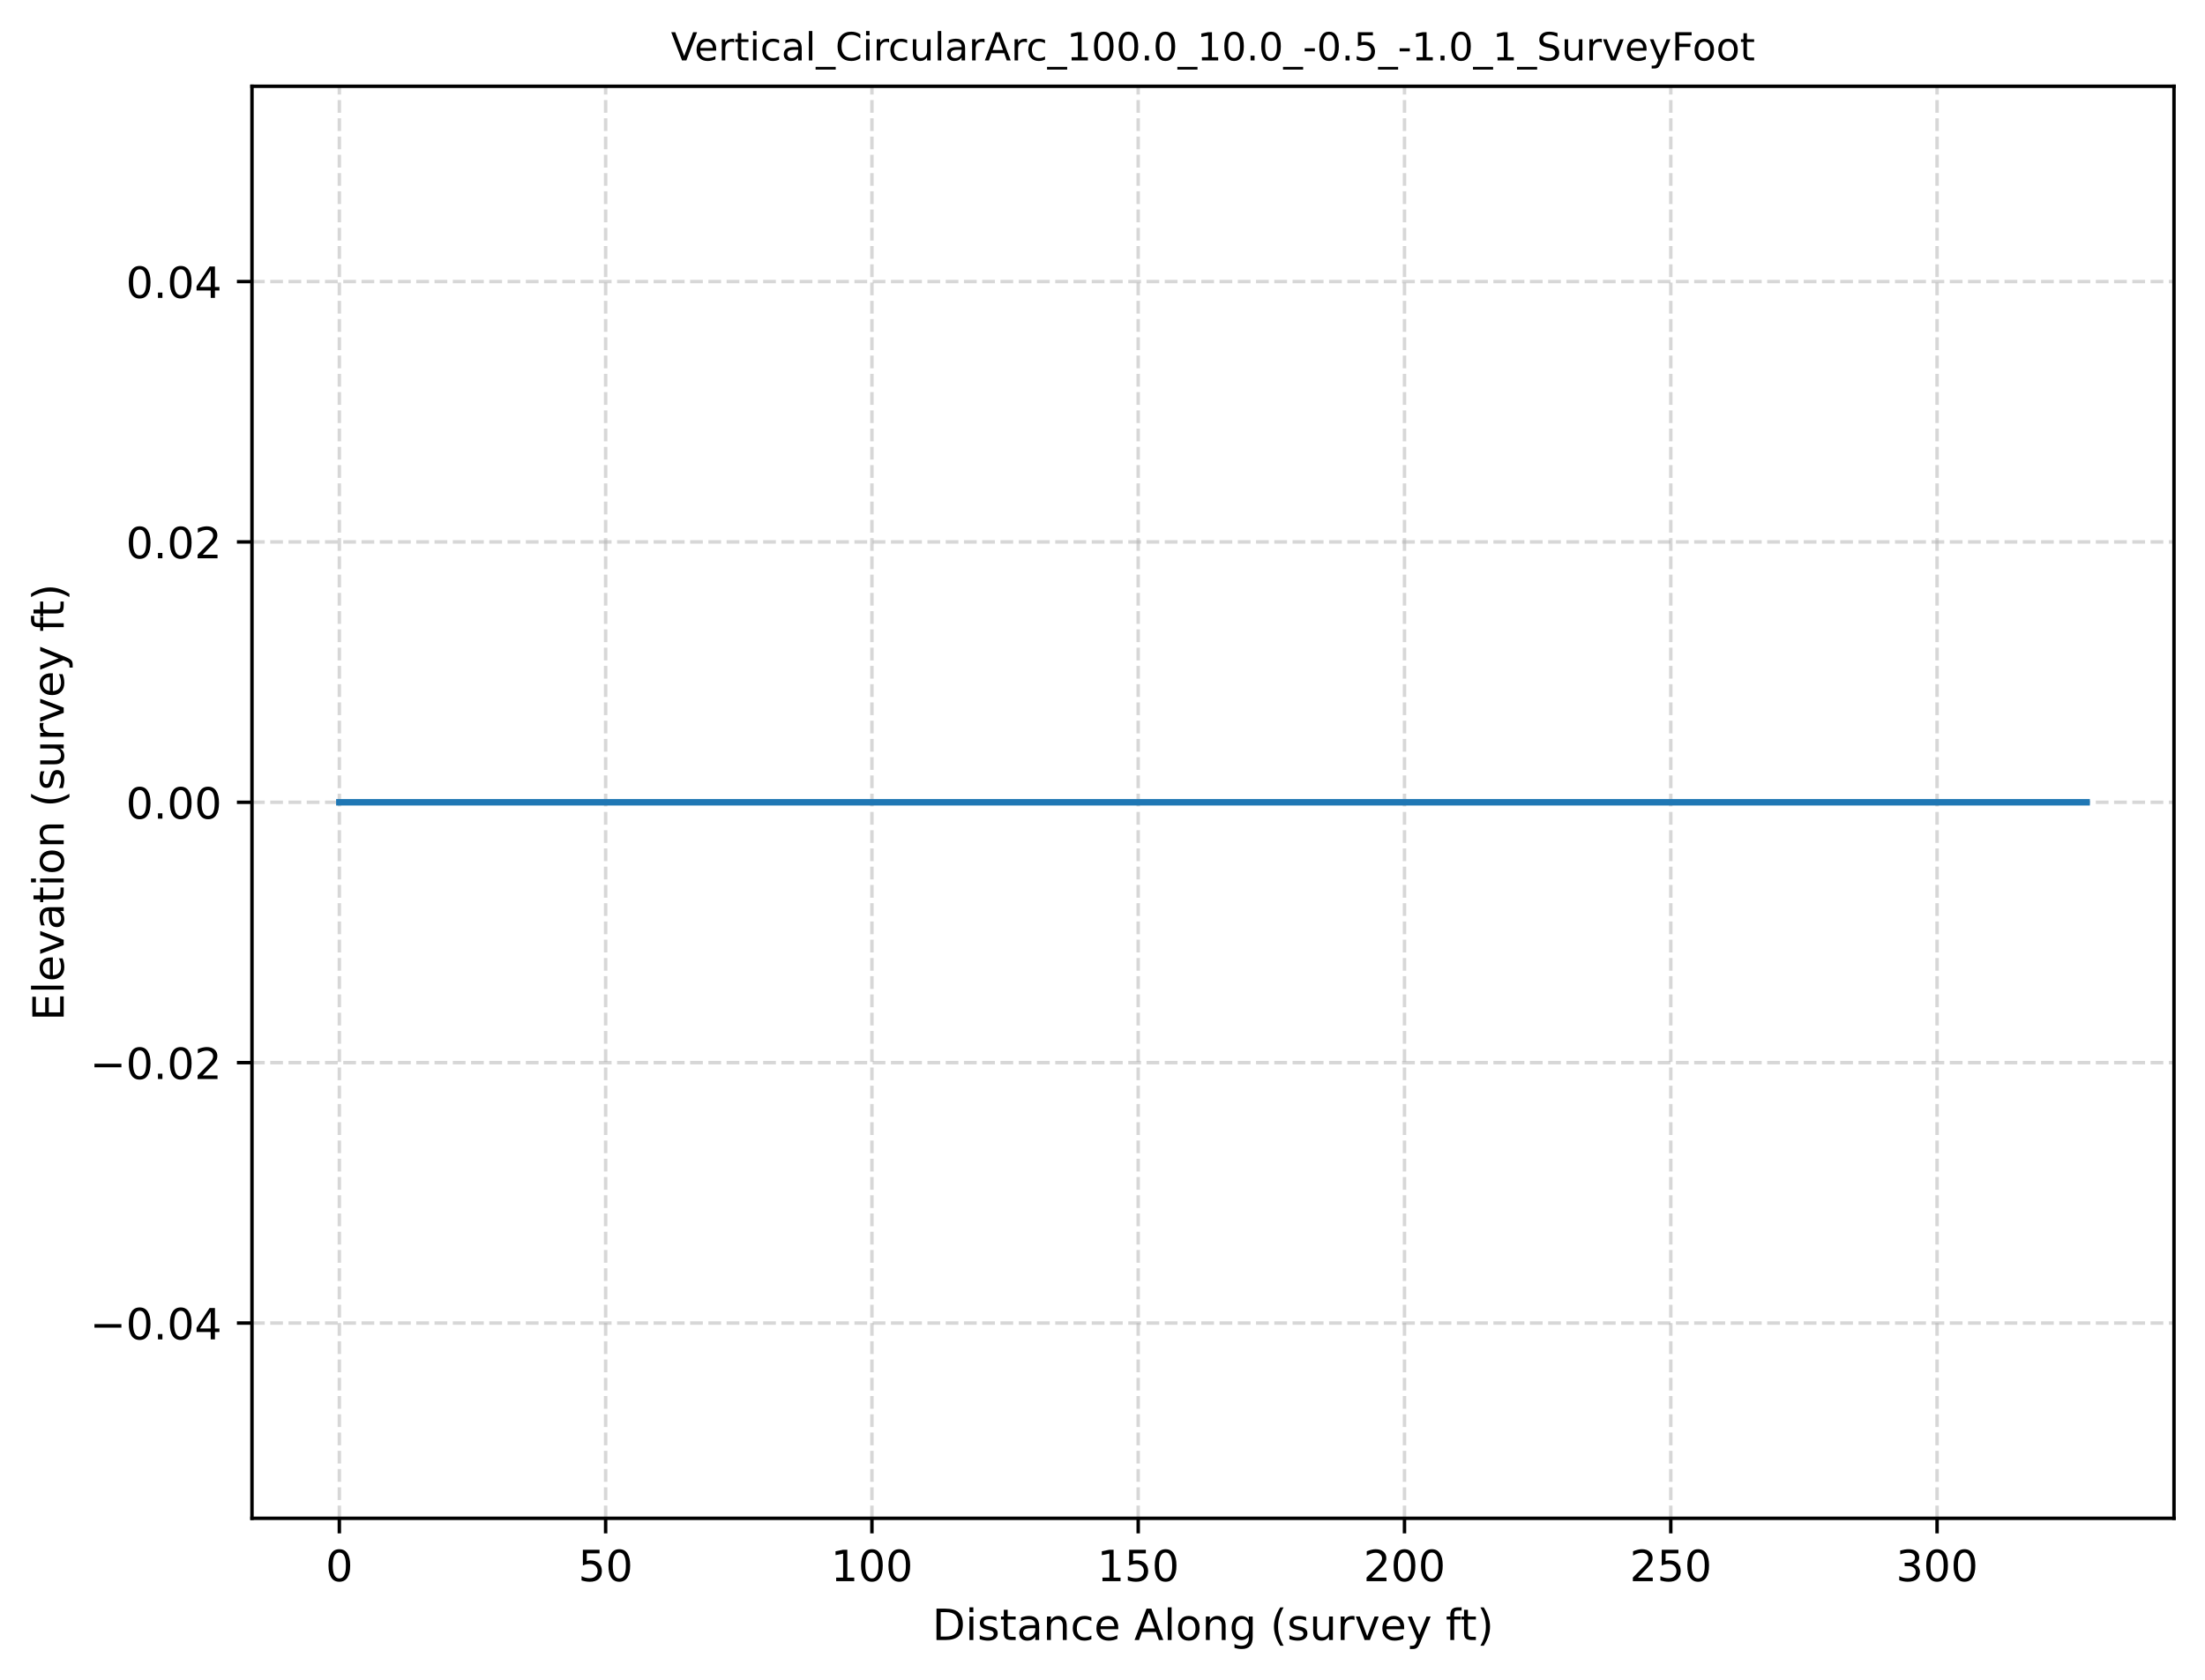
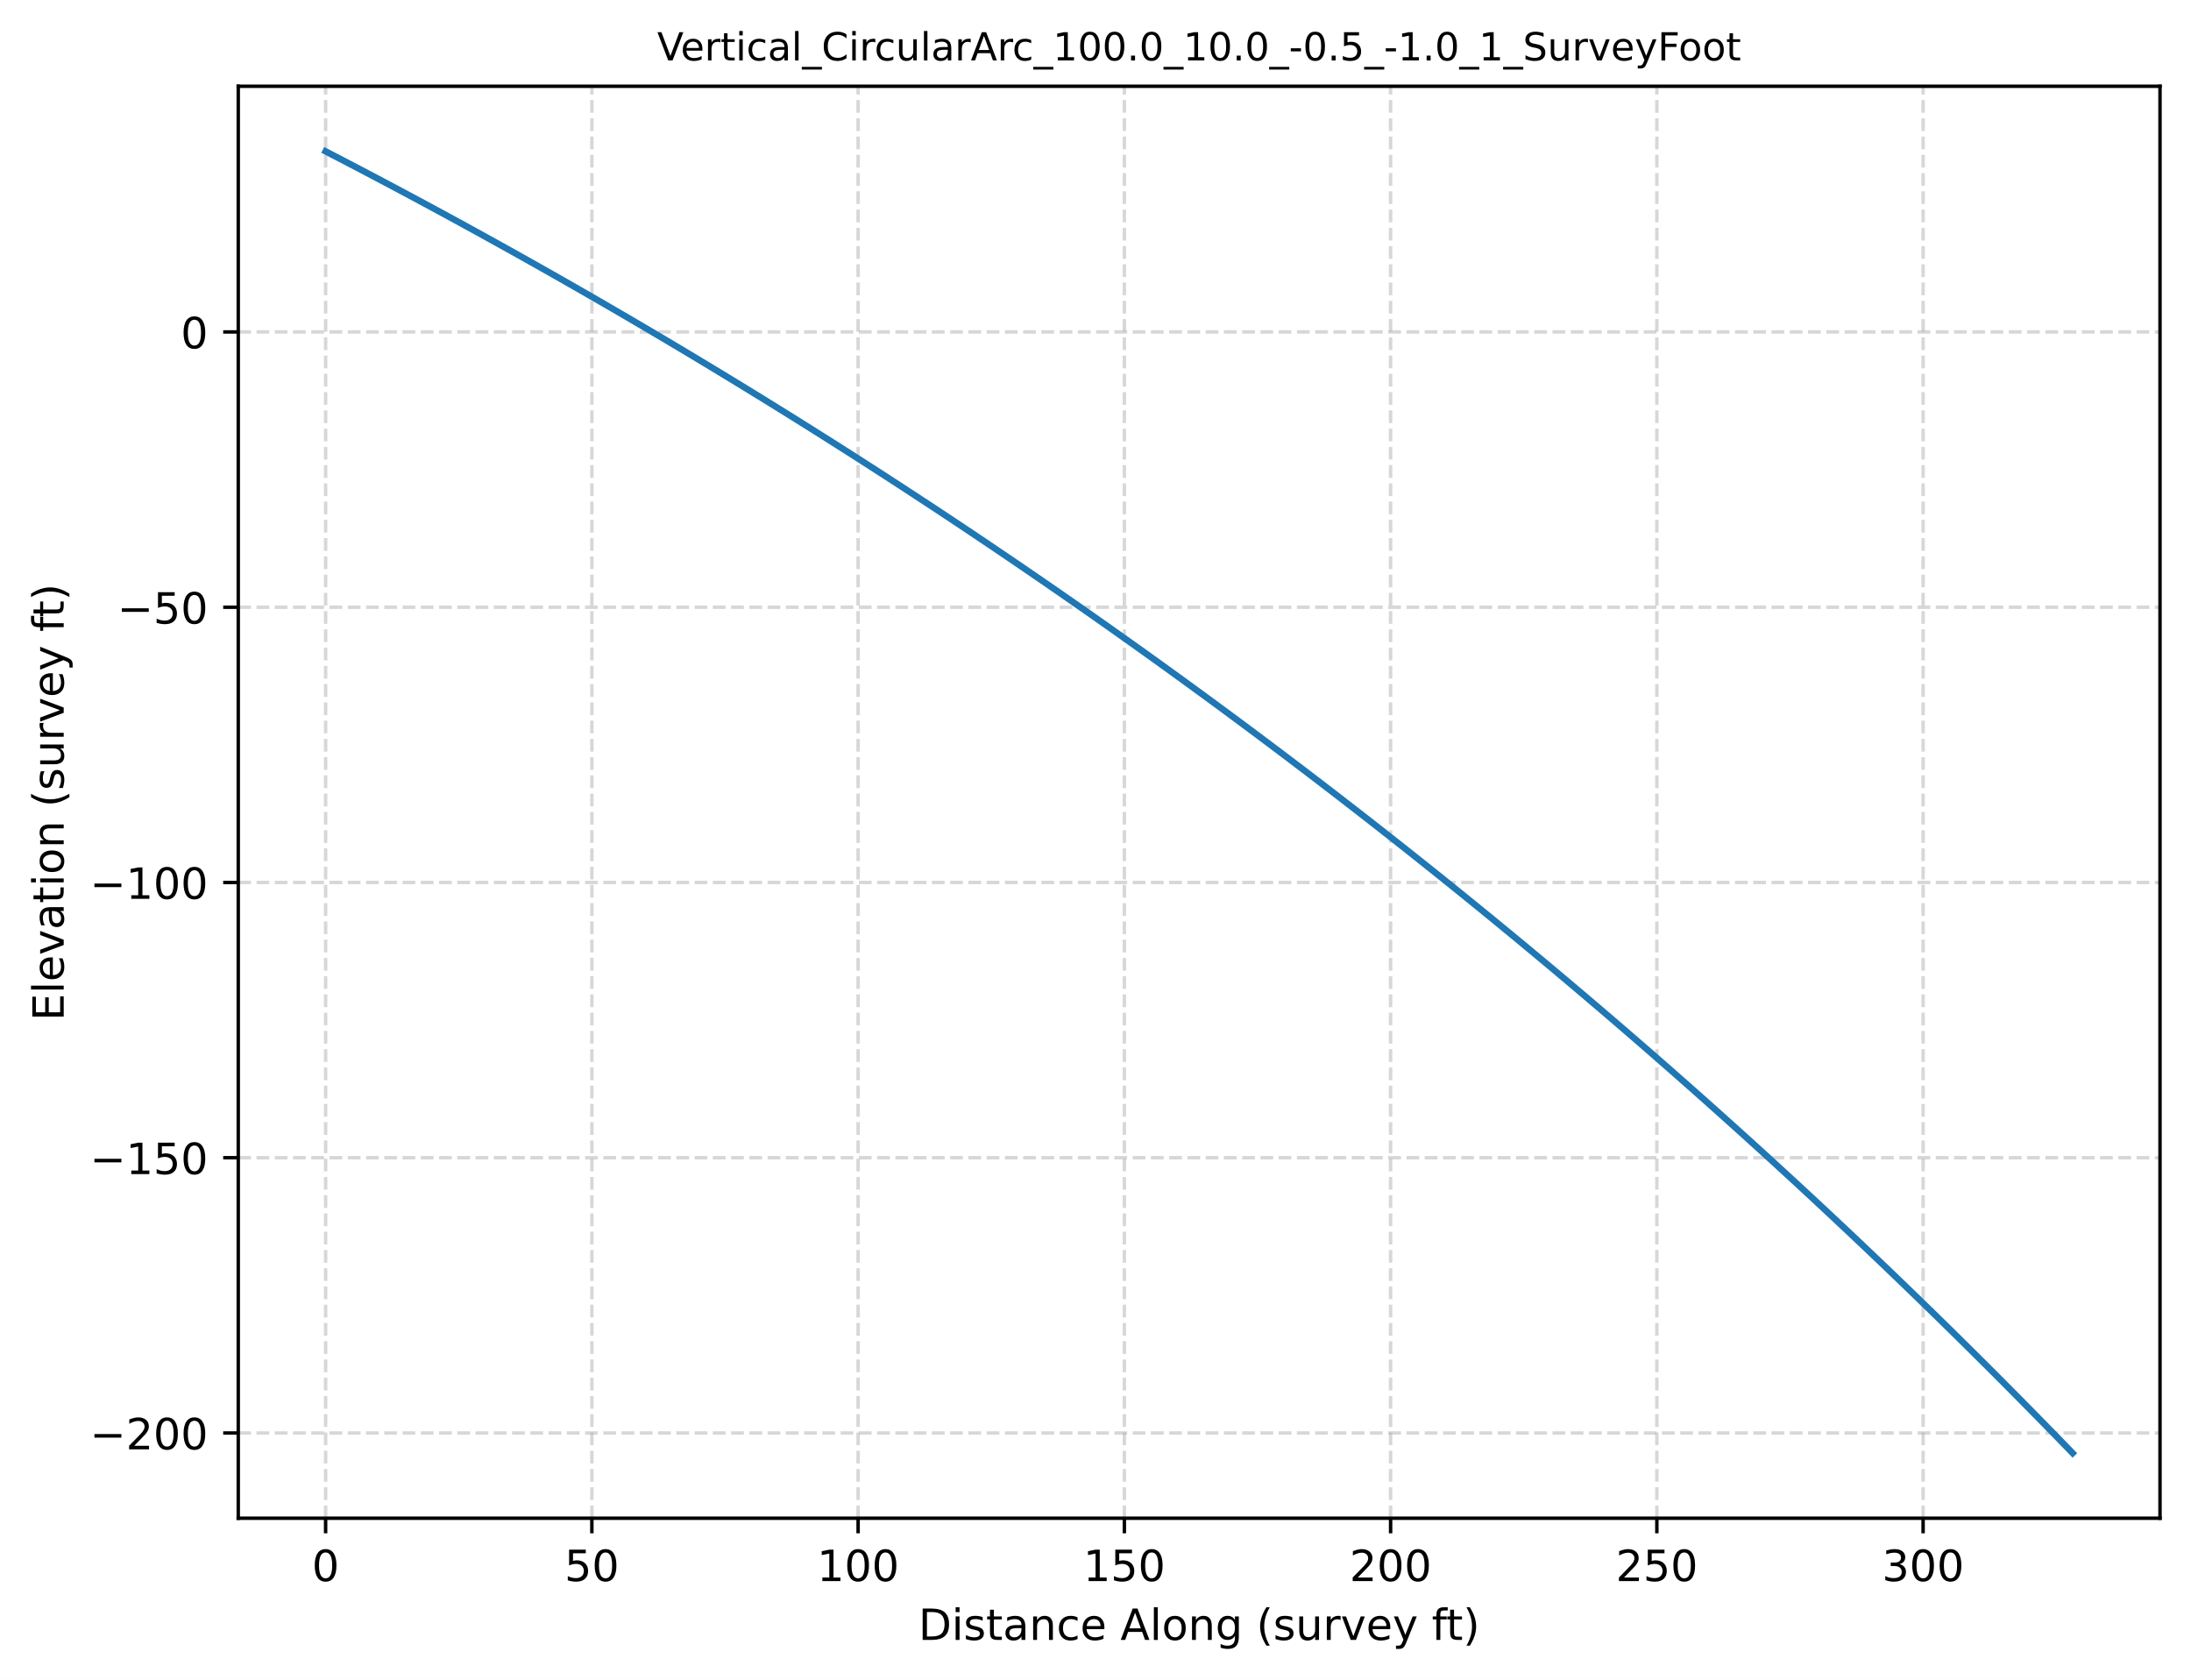
- <svg xmlns="http://www.w3.org/2000/svg" xmlns:xlink="http://www.w3.org/1999/xlink" width="512.123pt" height="390.235pt" viewBox="0 0 512.123 390.235" version="1.1">
+ <svg xmlns="http://www.w3.org/2000/svg" xmlns:xlink="http://www.w3.org/1999/xlink" width="508.945pt" height="390.235pt" viewBox="0 0 508.945 390.235" version="1.1">
  <defs>
    <style type="text/css">*{stroke-linejoin: round; stroke-linecap: butt}</style>
  </defs>
  <g id="figure_1">
    <g id="patch_1">
-       <path d="M 0 390.235  L 512.123 390.235  L 512.123 0  L 0 0  z " style="fill: #ffffff" />
+       <path d="M 0 390.235  L 508.945 390.235  L 508.945 0  L 0 0  z " style="fill: #ffffff" />
    </g>
    <g id="axes_1">
      <g id="patch_2">
-         <path d="M 58.523 352.679  L 504.923 352.679  L 504.923 20.039  L 58.523 20.039  z " style="fill: #ffffff" />
+         <path d="M 55.345 352.679  L 501.745 352.679  L 501.745 20.039  L 55.345 20.039  z " style="fill: #ffffff" />
      </g>
      <g id="matplotlib.axis_1">
        <g id="xtick_1">
          <g id="line2d_1">
-             <path d="M 78.814 352.679  L 78.814 20.039  " clip-path="url(#p4cca665f49)" style="fill: none; stroke-dasharray: 2.96,1.28; stroke-dashoffset: 0; stroke: #b0b0b0; stroke-opacity: 0.5; stroke-width: 0.8" />
+             <path d="M 75.636 352.679  L 75.636 20.039  " clip-path="url(#p36ca198d1a)" style="fill: none; stroke-dasharray: 2.96,1.28; stroke-dashoffset: 0; stroke: #b0b0b0; stroke-opacity: 0.5; stroke-width: 0.8" />
          </g>
          <g id="line2d_2">
            <defs>
-               <path id="m2b83ae7e94" d="M 0 0  L 0 3.5  " style="stroke: #000000; stroke-width: 0.8" />
+               <path id="m2e0cdc8c92" d="M 0 0  L 0 3.5  " style="stroke: #000000; stroke-width: 0.8" />
            </defs>
            <g>
-               <use xlink:href="#m2b83ae7e94" x="78.814" y="352.679" style="stroke: #000000; stroke-width: 0.8" />
+               <use xlink:href="#m2e0cdc8c92" x="75.636" y="352.679" style="stroke: #000000; stroke-width: 0.8" />
            </g>
          </g>
          <g id="text_1">
-             <g transform="translate(75.6331 367.277) scale(0.1 -0.1)">
+             <g transform="translate(72.45497 367.277) scale(0.1 -0.1)">
              <defs>
                <path id="DejaVuSans-30" d="M 2034 4250  Q 1547 4250 1301 3770  Q 1056 3291 1056 2328  Q 1056 1369 1301 889  Q 1547 409 2034 409  Q 2525 409 2770 889  Q 3016 1369 3016 2328  Q 3016 3291 2770 3770  Q 2525 4250 2034 4250  z M 2034 4750  Q 2819 4750 3233 4129  Q 3647 3509 3647 2328  Q 3647 1150 3233 529  Q 2819 -91 2034 -91  Q 1250 -91 836 529  Q 422 1150 422 2328  Q 422 3509 836 4129  Q 1250 4750 2034 4750  z " transform="scale(0.015625)" />
              </defs>
              <use xlink:href="#DejaVuSans-30" />
            </g>
          </g>
        </g>
        <g id="xtick_2">
          <g id="line2d_3">
-             <path d="M 140.661 352.679  L 140.661 20.039  " clip-path="url(#p4cca665f49)" style="fill: none; stroke-dasharray: 2.96,1.28; stroke-dashoffset: 0; stroke: #b0b0b0; stroke-opacity: 0.5; stroke-width: 0.8" />
+             <path d="M 137.483 352.679  L 137.483 20.039  " clip-path="url(#p36ca198d1a)" style="fill: none; stroke-dasharray: 2.96,1.28; stroke-dashoffset: 0; stroke: #b0b0b0; stroke-opacity: 0.5; stroke-width: 0.8" />
          </g>
          <g id="line2d_4">
            <g>
-               <use xlink:href="#m2b83ae7e94" x="140.661" y="352.679" style="stroke: #000000; stroke-width: 0.8" />
+               <use xlink:href="#m2e0cdc8c92" x="137.483" y="352.679" style="stroke: #000000; stroke-width: 0.8" />
            </g>
          </g>
          <g id="text_2">
-             <g transform="translate(134.2987 367.277) scale(0.1 -0.1)">
+             <g transform="translate(131.1205 367.277) scale(0.1 -0.1)">
              <defs>
                <path id="DejaVuSans-35" d="M 691 4666  L 3169 4666  L 3169 4134  L 1269 4134  L 1269 2991  Q 1406 3038 1543 3061  Q 1681 3084 1819 3084  Q 2600 3084 3056 2656  Q 3513 2228 3513 1497  Q 3513 744 3044 326  Q 2575 -91 1722 -91  Q 1428 -91 1123 -41  Q 819 9 494 109  L 494 744  Q 775 591 1075 516  Q 1375 441 1709 441  Q 2250 441 2565 725  Q 2881 1009 2881 1497  Q 2881 1984 2565 2268  Q 2250 2553 1709 2553  Q 1456 2553 1204 2497  Q 953 2441 691 2322  L 691 4666  z " transform="scale(0.015625)" />
              </defs>
              <use xlink:href="#DejaVuSans-35" />
              <use xlink:href="#DejaVuSans-30" transform="translate(63.62305 0)" />
            </g>
          </g>
        </g>
        <g id="xtick_3">
          <g id="line2d_5">
-             <path d="M 202.508 352.679  L 202.508 20.039  " clip-path="url(#p4cca665f49)" style="fill: none; stroke-dasharray: 2.96,1.28; stroke-dashoffset: 0; stroke: #b0b0b0; stroke-opacity: 0.5; stroke-width: 0.8" />
+             <path d="M 199.33 352.679  L 199.33 20.039  " clip-path="url(#p36ca198d1a)" style="fill: none; stroke-dasharray: 2.96,1.28; stroke-dashoffset: 0; stroke: #b0b0b0; stroke-opacity: 0.5; stroke-width: 0.8" />
          </g>
          <g id="line2d_6">
            <g>
-               <use xlink:href="#m2b83ae7e94" x="202.508" y="352.679" style="stroke: #000000; stroke-width: 0.8" />
+               <use xlink:href="#m2e0cdc8c92" x="199.33" y="352.679" style="stroke: #000000; stroke-width: 0.8" />
            </g>
          </g>
          <g id="text_3">
-             <g transform="translate(192.9642 367.277) scale(0.1 -0.1)">
+             <g transform="translate(189.7861 367.277) scale(0.1 -0.1)">
              <defs>
                <path id="DejaVuSans-31" d="M 794 531  L 1825 531  L 1825 4091  L 703 3866  L 703 4441  L 1819 4666  L 2450 4666  L 2450 531  L 3481 531  L 3481 0  L 794 0  L 794 531  z " transform="scale(0.015625)" />
              </defs>
              <use xlink:href="#DejaVuSans-31" />
              <use xlink:href="#DejaVuSans-30" transform="translate(63.62305 0)" />
              <use xlink:href="#DejaVuSans-30" transform="translate(127.2461 0)" />
            </g>
          </g>
        </g>
        <g id="xtick_4">
          <g id="line2d_7">
-             <path d="M 264.355 352.679  L 264.355 20.039  " clip-path="url(#p4cca665f49)" style="fill: none; stroke-dasharray: 2.96,1.28; stroke-dashoffset: 0; stroke: #b0b0b0; stroke-opacity: 0.5; stroke-width: 0.8" />
+             <path d="M 261.177 352.679  L 261.177 20.039  " clip-path="url(#p36ca198d1a)" style="fill: none; stroke-dasharray: 2.96,1.28; stroke-dashoffset: 0; stroke: #b0b0b0; stroke-opacity: 0.5; stroke-width: 0.8" />
          </g>
          <g id="line2d_8">
            <g>
-               <use xlink:href="#m2b83ae7e94" x="264.355" y="352.679" style="stroke: #000000; stroke-width: 0.8" />
+               <use xlink:href="#m2e0cdc8c92" x="261.177" y="352.679" style="stroke: #000000; stroke-width: 0.8" />
            </g>
          </g>
          <g id="text_4">
-             <g transform="translate(254.811 367.277) scale(0.1 -0.1)">
+             <g transform="translate(251.6329 367.277) scale(0.1 -0.1)">
              <use xlink:href="#DejaVuSans-31" />
              <use xlink:href="#DejaVuSans-35" transform="translate(63.62305 0)" />
              <use xlink:href="#DejaVuSans-30" transform="translate(127.2461 0)" />
            </g>
          </g>
        </g>
        <g id="xtick_5">
          <g id="line2d_9">
-             <path d="M 326.202 352.679  L 326.202 20.039  " clip-path="url(#p4cca665f49)" style="fill: none; stroke-dasharray: 2.96,1.28; stroke-dashoffset: 0; stroke: #b0b0b0; stroke-opacity: 0.5; stroke-width: 0.8" />
+             <path d="M 323.023 352.679  L 323.023 20.039  " clip-path="url(#p36ca198d1a)" style="fill: none; stroke-dasharray: 2.96,1.28; stroke-dashoffset: 0; stroke: #b0b0b0; stroke-opacity: 0.5; stroke-width: 0.8" />
          </g>
          <g id="line2d_10">
            <g>
-               <use xlink:href="#m2b83ae7e94" x="326.202" y="352.679" style="stroke: #000000; stroke-width: 0.8" />
+               <use xlink:href="#m2e0cdc8c92" x="323.023" y="352.679" style="stroke: #000000; stroke-width: 0.8" />
            </g>
          </g>
          <g id="text_5">
-             <g transform="translate(316.6579 367.277) scale(0.1 -0.1)">
+             <g transform="translate(313.4797 367.277) scale(0.1 -0.1)">
              <defs>
                <path id="DejaVuSans-32" d="M 1228 531  L 3431 531  L 3431 0  L 469 0  L 469 531  Q 828 903 1448 1529  Q 2069 2156 2228 2338  Q 2531 2678 2651 2914  Q 2772 3150 2772 3378  Q 2772 3750 2511 3984  Q 2250 4219 1831 4219  Q 1534 4219 1204 4116  Q 875 4013 500 3803  L 500 4441  Q 881 4594 1212 4672  Q 1544 4750 1819 4750  Q 2544 4750 2975 4387  Q 3406 4025 3406 3419  Q 3406 3131 3298 2873  Q 3191 2616 2906 2266  Q 2828 2175 2409 1742  Q 1991 1309 1228 531  z " transform="scale(0.015625)" />
              </defs>
              <use xlink:href="#DejaVuSans-32" />
              <use xlink:href="#DejaVuSans-30" transform="translate(63.62305 0)" />
              <use xlink:href="#DejaVuSans-30" transform="translate(127.2461 0)" />
            </g>
          </g>
        </g>
        <g id="xtick_6">
          <g id="line2d_11">
-             <path d="M 388.048 352.679  L 388.048 20.039  " clip-path="url(#p4cca665f49)" style="fill: none; stroke-dasharray: 2.96,1.28; stroke-dashoffset: 0; stroke: #b0b0b0; stroke-opacity: 0.5; stroke-width: 0.8" />
+             <path d="M 384.87 352.679  L 384.87 20.039  " clip-path="url(#p36ca198d1a)" style="fill: none; stroke-dasharray: 2.96,1.28; stroke-dashoffset: 0; stroke: #b0b0b0; stroke-opacity: 0.5; stroke-width: 0.8" />
          </g>
          <g id="line2d_12">
            <g>
-               <use xlink:href="#m2b83ae7e94" x="388.048" y="352.679" style="stroke: #000000; stroke-width: 0.8" />
+               <use xlink:href="#m2e0cdc8c92" x="384.87" y="352.679" style="stroke: #000000; stroke-width: 0.8" />
            </g>
          </g>
          <g id="text_6">
-             <g transform="translate(378.5047 367.277) scale(0.1 -0.1)">
+             <g transform="translate(375.3265 367.277) scale(0.1 -0.1)">
              <use xlink:href="#DejaVuSans-32" />
              <use xlink:href="#DejaVuSans-35" transform="translate(63.62305 0)" />
              <use xlink:href="#DejaVuSans-30" transform="translate(127.2461 0)" />
            </g>
          </g>
        </g>
        <g id="xtick_7">
          <g id="line2d_13">
-             <path d="M 449.895 352.679  L 449.895 20.039  " clip-path="url(#p4cca665f49)" style="fill: none; stroke-dasharray: 2.96,1.28; stroke-dashoffset: 0; stroke: #b0b0b0; stroke-opacity: 0.5; stroke-width: 0.8" />
+             <path d="M 446.717 352.679  L 446.717 20.039  " clip-path="url(#p36ca198d1a)" style="fill: none; stroke-dasharray: 2.96,1.28; stroke-dashoffset: 0; stroke: #b0b0b0; stroke-opacity: 0.5; stroke-width: 0.8" />
          </g>
          <g id="line2d_14">
            <g>
-               <use xlink:href="#m2b83ae7e94" x="449.895" y="352.679" style="stroke: #000000; stroke-width: 0.8" />
+               <use xlink:href="#m2e0cdc8c92" x="446.717" y="352.679" style="stroke: #000000; stroke-width: 0.8" />
            </g>
          </g>
          <g id="text_7">
-             <g transform="translate(440.3515 367.277) scale(0.1 -0.1)">
+             <g transform="translate(437.1734 367.277) scale(0.1 -0.1)">
              <defs>
                <path id="DejaVuSans-33" d="M 2597 2516  Q 3050 2419 3304 2112  Q 3559 1806 3559 1356  Q 3559 666 3084 287  Q 2609 -91 1734 -91  Q 1441 -91 1130 -33  Q 819 25 488 141  L 488 750  Q 750 597 1062 519  Q 1375 441 1716 441  Q 2309 441 2620 675  Q 2931 909 2931 1356  Q 2931 1769 2642 2001  Q 2353 2234 1838 2234  L 1294 2234  L 1294 2753  L 1863 2753  Q 2328 2753 2575 2939  Q 2822 3125 2822 3475  Q 2822 3834 2567 4026  Q 2313 4219 1838 4219  Q 1578 4219 1281 4162  Q 984 4106 628 3988  L 628 4550  Q 988 4650 1302 4700  Q 1616 4750 1894 4750  Q 2613 4750 3031 4423  Q 3450 4097 3450 3541  Q 3450 3153 3228 2886  Q 3006 2619 2597 2516  z " transform="scale(0.015625)" />
              </defs>
              <use xlink:href="#DejaVuSans-33" />
              <use xlink:href="#DejaVuSans-30" transform="translate(63.62305 0)" />
              <use xlink:href="#DejaVuSans-30" transform="translate(127.2461 0)" />
            </g>
          </g>
        </g>
        <g id="text_8">
-           <g transform="translate(216.5234 380.9552) scale(0.1 -0.1)">
+           <g transform="translate(213.3453 380.9552) scale(0.1 -0.1)">
            <defs>
              <path id="DejaVuSans-44" d="M 1259 4147  L 1259 519  L 2022 519  Q 2988 519 3436 956  Q 3884 1394 3884 2338  Q 3884 3275 3436 3711  Q 2988 4147 2022 4147  L 1259 4147  z M 628 4666  L 1925 4666  Q 3281 4666 3915 4102  Q 4550 3538 4550 2338  Q 4550 1131 3912 565  Q 3275 0 1925 0  L 628 0  L 628 4666  z " transform="scale(0.015625)" />
              <path id="DejaVuSans-69" d="M 603 3500  L 1178 3500  L 1178 0  L 603 0  L 603 3500  z M 603 4863  L 1178 4863  L 1178 4134  L 603 4134  L 603 4863  z " transform="scale(0.015625)" />
              <path id="DejaVuSans-73" d="M 2834 3397  L 2834 2853  Q 2591 2978 2328 3040  Q 2066 3103 1784 3103  Q 1356 3103 1142 2972  Q 928 2841 928 2578  Q 928 2378 1081 2264  Q 1234 2150 1697 2047  L 1894 2003  Q 2506 1872 2764 1633  Q 3022 1394 3022 966  Q 3022 478 2636 193  Q 2250 -91 1575 -91  Q 1294 -91 989 -36  Q 684 19 347 128  L 347 722  Q 666 556 975 473  Q 1284 391 1588 391  Q 1994 391 2212 530  Q 2431 669 2431 922  Q 2431 1156 2273 1281  Q 2116 1406 1581 1522  L 1381 1569  Q 847 1681 609 1914  Q 372 2147 372 2553  Q 372 3047 722 3315  Q 1072 3584 1716 3584  Q 2034 3584 2315 3537  Q 2597 3491 2834 3397  z " transform="scale(0.015625)" />
              <path id="DejaVuSans-74" d="M 1172 4494  L 1172 3500  L 2356 3500  L 2356 3053  L 1172 3053  L 1172 1153  Q 1172 725 1289 603  Q 1406 481 1766 481  L 2356 481  L 2356 0  L 1766 0  Q 1100 0 847 248  Q 594 497 594 1153  L 594 3053  L 172 3053  L 172 3500  L 594 3500  L 594 4494  L 1172 4494  z " transform="scale(0.015625)" />
              <path id="DejaVuSans-61" d="M 2194 1759  Q 1497 1759 1228 1600  Q 959 1441 959 1056  Q 959 750 1161 570  Q 1363 391 1709 391  Q 2188 391 2477 730  Q 2766 1069 2766 1631  L 2766 1759  L 2194 1759  z M 3341 1997  L 3341 0  L 2766 0  L 2766 531  Q 2569 213 2275 61  Q 1981 -91 1556 -91  Q 1019 -91 701 211  Q 384 513 384 1019  Q 384 1609 779 1909  Q 1175 2209 1959 2209  L 2766 2209  L 2766 2266  Q 2766 2663 2505 2880  Q 2244 3097 1772 3097  Q 1472 3097 1187 3025  Q 903 2953 641 2809  L 641 3341  Q 956 3463 1253 3523  Q 1550 3584 1831 3584  Q 2591 3584 2966 3190  Q 3341 2797 3341 1997  z " transform="scale(0.015625)" />
              <path id="DejaVuSans-6e" d="M 3513 2113  L 3513 0  L 2938 0  L 2938 2094  Q 2938 2591 2744 2837  Q 2550 3084 2163 3084  Q 1697 3084 1428 2787  Q 1159 2491 1159 1978  L 1159 0  L 581 0  L 581 3500  L 1159 3500  L 1159 2956  Q 1366 3272 1645 3428  Q 1925 3584 2291 3584  Q 2894 3584 3203 3211  Q 3513 2838 3513 2113  z " transform="scale(0.015625)" />
              <path id="DejaVuSans-63" d="M 3122 3366  L 3122 2828  Q 2878 2963 2633 3030  Q 2388 3097 2138 3097  Q 1578 3097 1268 2742  Q 959 2388 959 1747  Q 959 1106 1268 751  Q 1578 397 2138 397  Q 2388 397 2633 464  Q 2878 531 3122 666  L 3122 134  Q 2881 22 2623 -34  Q 2366 -91 2075 -91  Q 1284 -91 818 406  Q 353 903 353 1747  Q 353 2603 823 3093  Q 1294 3584 2113 3584  Q 2378 3584 2631 3529  Q 2884 3475 3122 3366  z " transform="scale(0.015625)" />
              <path id="DejaVuSans-65" d="M 3597 1894  L 3597 1613  L 953 1613  Q 991 1019 1311 708  Q 1631 397 2203 397  Q 2534 397 2845 478  Q 3156 559 3463 722  L 3463 178  Q 3153 47 2828 -22  Q 2503 -91 2169 -91  Q 1331 -91 842 396  Q 353 884 353 1716  Q 353 2575 817 3079  Q 1281 3584 2069 3584  Q 2775 3584 3186 3129  Q 3597 2675 3597 1894  z M 3022 2063  Q 3016 2534 2758 2815  Q 2500 3097 2075 3097  Q 1594 3097 1305 2825  Q 1016 2553 972 2059  L 3022 2063  z " transform="scale(0.015625)" />
              <path id="DejaVuSans-20" transform="scale(0.015625)" />
              <path id="DejaVuSans-41" d="M 2188 4044  L 1331 1722  L 3047 1722  L 2188 4044  z M 1831 4666  L 2547 4666  L 4325 0  L 3669 0  L 3244 1197  L 1141 1197  L 716 0  L 50 0  L 1831 4666  z " transform="scale(0.015625)" />
              <path id="DejaVuSans-6c" d="M 603 4863  L 1178 4863  L 1178 0  L 603 0  L 603 4863  z " transform="scale(0.015625)" />
              <path id="DejaVuSans-6f" d="M 1959 3097  Q 1497 3097 1228 2736  Q 959 2375 959 1747  Q 959 1119 1226 758  Q 1494 397 1959 397  Q 2419 397 2687 759  Q 2956 1122 2956 1747  Q 2956 2369 2687 2733  Q 2419 3097 1959 3097  z M 1959 3584  Q 2709 3584 3137 3096  Q 3566 2609 3566 1747  Q 3566 888 3137 398  Q 2709 -91 1959 -91  Q 1206 -91 779 398  Q 353 888 353 1747  Q 353 2609 779 3096  Q 1206 3584 1959 3584  z " transform="scale(0.015625)" />
              <path id="DejaVuSans-67" d="M 2906 1791  Q 2906 2416 2648 2759  Q 2391 3103 1925 3103  Q 1463 3103 1205 2759  Q 947 2416 947 1791  Q 947 1169 1205 825  Q 1463 481 1925 481  Q 2391 481 2648 825  Q 2906 1169 2906 1791  z M 3481 434  Q 3481 -459 3084 -895  Q 2688 -1331 1869 -1331  Q 1566 -1331 1297 -1286  Q 1028 -1241 775 -1147  L 775 -588  Q 1028 -725 1275 -790  Q 1522 -856 1778 -856  Q 2344 -856 2625 -561  Q 2906 -266 2906 331  L 2906 616  Q 2728 306 2450 153  Q 2172 0 1784 0  Q 1141 0 747 490  Q 353 981 353 1791  Q 353 2603 747 3093  Q 1141 3584 1784 3584  Q 2172 3584 2450 3431  Q 2728 3278 2906 2969  L 2906 3500  L 3481 3500  L 3481 434  z " transform="scale(0.015625)" />
              <path id="DejaVuSans-28" d="M 1984 4856  Q 1566 4138 1362 3434  Q 1159 2731 1159 2009  Q 1159 1288 1364 580  Q 1569 -128 1984 -844  L 1484 -844  Q 1016 -109 783 600  Q 550 1309 550 2009  Q 550 2706 781 3412  Q 1013 4119 1484 4856  L 1984 4856  z " transform="scale(0.015625)" />
              <path id="DejaVuSans-75" d="M 544 1381  L 544 3500  L 1119 3500  L 1119 1403  Q 1119 906 1312 657  Q 1506 409 1894 409  Q 2359 409 2629 706  Q 2900 1003 2900 1516  L 2900 3500  L 3475 3500  L 3475 0  L 2900 0  L 2900 538  Q 2691 219 2414 64  Q 2138 -91 1772 -91  Q 1169 -91 856 284  Q 544 659 544 1381  z M 1991 3584  L 1991 3584  z " transform="scale(0.015625)" />
              <path id="DejaVuSans-72" d="M 2631 2963  Q 2534 3019 2420 3045  Q 2306 3072 2169 3072  Q 1681 3072 1420 2755  Q 1159 2438 1159 1844  L 1159 0  L 581 0  L 581 3500  L 1159 3500  L 1159 2956  Q 1341 3275 1631 3429  Q 1922 3584 2338 3584  Q 2397 3584 2469 3576  Q 2541 3569 2628 3553  L 2631 2963  z " transform="scale(0.015625)" />
              <path id="DejaVuSans-76" d="M 191 3500  L 800 3500  L 1894 563  L 2988 3500  L 3597 3500  L 2284 0  L 1503 0  L 191 3500  z " transform="scale(0.015625)" />
              <path id="DejaVuSans-79" d="M 2059 -325  Q 1816 -950 1584 -1140  Q 1353 -1331 966 -1331  L 506 -1331  L 506 -850  L 844 -850  Q 1081 -850 1212 -737  Q 1344 -625 1503 -206  L 1606 56  L 191 3500  L 800 3500  L 1894 763  L 2988 3500  L 3597 3500  L 2059 -325  z " transform="scale(0.015625)" />
              <path id="DejaVuSans-66" d="M 2375 4863  L 2375 4384  L 1825 4384  Q 1516 4384 1395 4259  Q 1275 4134 1275 3809  L 1275 3500  L 2222 3500  L 2222 3053  L 1275 3053  L 1275 0  L 697 0  L 697 3053  L 147 3053  L 147 3500  L 697 3500  L 697 3744  Q 697 4328 969 4595  Q 1241 4863 1831 4863  L 2375 4863  z " transform="scale(0.015625)" />
              <path id="DejaVuSans-29" d="M 513 4856  L 1013 4856  Q 1481 4119 1714 3412  Q 1947 2706 1947 2009  Q 1947 1309 1714 600  Q 1481 -109 1013 -844  L 513 -844  Q 928 -128 1133 580  Q 1338 1288 1338 2009  Q 1338 2731 1133 3434  Q 928 4138 513 4856  z " transform="scale(0.015625)" />
            </defs>
            <use xlink:href="#DejaVuSans-44" />
            <use xlink:href="#DejaVuSans-69" transform="translate(77.00195 0)" />
            <use xlink:href="#DejaVuSans-73" transform="translate(104.7852 0)" />
            <use xlink:href="#DejaVuSans-74" transform="translate(156.8848 0)" />
            <use xlink:href="#DejaVuSans-61" transform="translate(196.0938 0)" />
            <use xlink:href="#DejaVuSans-6e" transform="translate(257.373 0)" />
            <use xlink:href="#DejaVuSans-63" transform="translate(320.752 0)" />
            <use xlink:href="#DejaVuSans-65" transform="translate(375.7324 0)" />
            <use xlink:href="#DejaVuSans-20" transform="translate(437.2559 0)" />
            <use xlink:href="#DejaVuSans-41" transform="translate(469.043 0)" />
            <use xlink:href="#DejaVuSans-6c" transform="translate(537.4512 0)" />
            <use xlink:href="#DejaVuSans-6f" transform="translate(565.2344 0)" />
            <use xlink:href="#DejaVuSans-6e" transform="translate(626.416 0)" />
            <use xlink:href="#DejaVuSans-67" transform="translate(689.7949 0)" />
            <use xlink:href="#DejaVuSans-20" transform="translate(753.2715 0)" />
            <use xlink:href="#DejaVuSans-28" transform="translate(785.0586 0)" />
            <use xlink:href="#DejaVuSans-73" transform="translate(824.0723 0)" />
            <use xlink:href="#DejaVuSans-75" transform="translate(876.1719 0)" />
            <use xlink:href="#DejaVuSans-72" transform="translate(939.5508 0)" />
            <use xlink:href="#DejaVuSans-76" transform="translate(980.6641 0)" />
            <use xlink:href="#DejaVuSans-65" transform="translate(1039.844 0)" />
            <use xlink:href="#DejaVuSans-79" transform="translate(1101.367 0)" />
            <use xlink:href="#DejaVuSans-20" transform="translate(1160.547 0)" />
            <use xlink:href="#DejaVuSans-66" transform="translate(1192.334 0)" />
            <use xlink:href="#DejaVuSans-74" transform="translate(1225.789 0)" />
            <use xlink:href="#DejaVuSans-29" transform="translate(1264.998 0)" />
          </g>
        </g>
      </g>
      <g id="matplotlib.axis_2">
        <g id="ytick_1">
          <g id="line2d_15">
-             <path d="M 58.523 307.319  L 504.923 307.319  " clip-path="url(#p4cca665f49)" style="fill: none; stroke-dasharray: 2.96,1.28; stroke-dashoffset: 0; stroke: #b0b0b0; stroke-opacity: 0.5; stroke-width: 0.8" />
+             <path d="M 55.345 332.877  L 501.745 332.877  " clip-path="url(#p36ca198d1a)" style="fill: none; stroke-dasharray: 2.96,1.28; stroke-dashoffset: 0; stroke: #b0b0b0; stroke-opacity: 0.5; stroke-width: 0.8" />
          </g>
          <g id="line2d_16">
            <defs>
-               <path id="mfe911b6302" d="M 0 0  L -3.5 0  " style="stroke: #000000; stroke-width: 0.8" />
+               <path id="m01662848c6" d="M 0 0  L -3.5 0  " style="stroke: #000000; stroke-width: 0.8" />
            </defs>
            <g>
-               <use xlink:href="#mfe911b6302" x="58.523" y="307.319" style="stroke: #000000; stroke-width: 0.8" />
+               <use xlink:href="#m01662848c6" x="55.345" y="332.877" style="stroke: #000000; stroke-width: 0.8" />
            </g>
          </g>
          <g id="text_9">
-             <g transform="translate(20.87813 311.1178) scale(0.1 -0.1)">
+             <g transform="translate(20.87813 336.6764) scale(0.1 -0.1)">
              <defs>
                <path id="DejaVuSans-2212" d="M 678 2272  L 4684 2272  L 4684 1741  L 678 1741  L 678 2272  z " transform="scale(0.015625)" />
-                 <path id="DejaVuSans-2e" d="M 684 794  L 1344 794  L 1344 0  L 684 0  L 684 794  z " transform="scale(0.015625)" />
-                 <path id="DejaVuSans-34" d="M 2419 4116  L 825 1625  L 2419 1625  L 2419 4116  z M 2253 4666  L 3047 4666  L 3047 1625  L 3713 1625  L 3713 1100  L 3047 1100  L 3047 0  L 2419 0  L 2419 1100  L 313 1100  L 313 1709  L 2253 4666  z " transform="scale(0.015625)" />
              </defs>
              <use xlink:href="#DejaVuSans-2212" />
-               <use xlink:href="#DejaVuSans-30" transform="translate(83.78906 0)" />
-               <use xlink:href="#DejaVuSans-2e" transform="translate(147.4121 0)" />
-               <use xlink:href="#DejaVuSans-30" transform="translate(179.1992 0)" />
-               <use xlink:href="#DejaVuSans-34" transform="translate(242.8223 0)" />
+               <use xlink:href="#DejaVuSans-32" transform="translate(83.78906 0)" />
+               <use xlink:href="#DejaVuSans-30" transform="translate(147.4121 0)" />
+               <use xlink:href="#DejaVuSans-30" transform="translate(211.0352 0)" />
            </g>
          </g>
        </g>
        <g id="ytick_2">
          <g id="line2d_17">
-             <path d="M 58.523 246.839  L 504.923 246.839  " clip-path="url(#p4cca665f49)" style="fill: none; stroke-dasharray: 2.96,1.28; stroke-dashoffset: 0; stroke: #b0b0b0; stroke-opacity: 0.5; stroke-width: 0.8" />
+             <path d="M 55.345 268.936  L 501.745 268.936  " clip-path="url(#p36ca198d1a)" style="fill: none; stroke-dasharray: 2.96,1.28; stroke-dashoffset: 0; stroke: #b0b0b0; stroke-opacity: 0.5; stroke-width: 0.8" />
          </g>
          <g id="line2d_18">
            <g>
-               <use xlink:href="#mfe911b6302" x="58.523" y="246.839" style="stroke: #000000; stroke-width: 0.8" />
+               <use xlink:href="#m01662848c6" x="55.345" y="268.936" style="stroke: #000000; stroke-width: 0.8" />
            </g>
          </g>
          <g id="text_10">
-             <g transform="translate(20.87813 250.6378) scale(0.1 -0.1)">
+             <g transform="translate(20.87813 272.7357) scale(0.1 -0.1)">
              <use xlink:href="#DejaVuSans-2212" />
-               <use xlink:href="#DejaVuSans-30" transform="translate(83.78906 0)" />
-               <use xlink:href="#DejaVuSans-2e" transform="translate(147.4121 0)" />
-               <use xlink:href="#DejaVuSans-30" transform="translate(179.1992 0)" />
-               <use xlink:href="#DejaVuSans-32" transform="translate(242.8223 0)" />
+               <use xlink:href="#DejaVuSans-31" transform="translate(83.78906 0)" />
+               <use xlink:href="#DejaVuSans-35" transform="translate(147.4121 0)" />
+               <use xlink:href="#DejaVuSans-30" transform="translate(211.0352 0)" />
            </g>
          </g>
        </g>
        <g id="ytick_3">
          <g id="line2d_19">
-             <path d="M 58.523 186.359  L 504.923 186.359  " clip-path="url(#p4cca665f49)" style="fill: none; stroke-dasharray: 2.96,1.28; stroke-dashoffset: 0; stroke: #b0b0b0; stroke-opacity: 0.5; stroke-width: 0.8" />
+             <path d="M 55.345 204.996  L 501.745 204.996  " clip-path="url(#p36ca198d1a)" style="fill: none; stroke-dasharray: 2.96,1.28; stroke-dashoffset: 0; stroke: #b0b0b0; stroke-opacity: 0.5; stroke-width: 0.8" />
          </g>
          <g id="line2d_20">
            <g>
-               <use xlink:href="#mfe911b6302" x="58.523" y="186.359" style="stroke: #000000; stroke-width: 0.8" />
+               <use xlink:href="#m01662848c6" x="55.345" y="204.996" style="stroke: #000000; stroke-width: 0.8" />
            </g>
          </g>
          <g id="text_11">
-             <g transform="translate(29.25781 190.1578) scale(0.1 -0.1)">
-               <use xlink:href="#DejaVuSans-30" />
-               <use xlink:href="#DejaVuSans-2e" transform="translate(63.62305 0)" />
-               <use xlink:href="#DejaVuSans-30" transform="translate(95.41016 0)" />
-               <use xlink:href="#DejaVuSans-30" transform="translate(159.0332 0)" />
+             <g transform="translate(20.87813 208.795) scale(0.1 -0.1)">
+               <use xlink:href="#DejaVuSans-2212" />
+               <use xlink:href="#DejaVuSans-31" transform="translate(83.78906 0)" />
+               <use xlink:href="#DejaVuSans-30" transform="translate(147.4121 0)" />
+               <use xlink:href="#DejaVuSans-30" transform="translate(211.0352 0)" />
            </g>
          </g>
        </g>
        <g id="ytick_4">
          <g id="line2d_21">
-             <path d="M 58.523 125.879  L 504.923 125.879  " clip-path="url(#p4cca665f49)" style="fill: none; stroke-dasharray: 2.96,1.28; stroke-dashoffset: 0; stroke: #b0b0b0; stroke-opacity: 0.5; stroke-width: 0.8" />
+             <path d="M 55.345 141.055  L 501.745 141.055  " clip-path="url(#p36ca198d1a)" style="fill: none; stroke-dasharray: 2.96,1.28; stroke-dashoffset: 0; stroke: #b0b0b0; stroke-opacity: 0.5; stroke-width: 0.8" />
          </g>
          <g id="line2d_22">
            <g>
-               <use xlink:href="#mfe911b6302" x="58.523" y="125.879" style="stroke: #000000; stroke-width: 0.8" />
+               <use xlink:href="#m01662848c6" x="55.345" y="141.055" style="stroke: #000000; stroke-width: 0.8" />
            </g>
          </g>
          <g id="text_12">
-             <g transform="translate(29.25781 129.6778) scale(0.1 -0.1)">
-               <use xlink:href="#DejaVuSans-30" />
-               <use xlink:href="#DejaVuSans-2e" transform="translate(63.62305 0)" />
-               <use xlink:href="#DejaVuSans-30" transform="translate(95.41016 0)" />
-               <use xlink:href="#DejaVuSans-32" transform="translate(159.0332 0)" />
+             <g transform="translate(27.24063 144.8543) scale(0.1 -0.1)">
+               <use xlink:href="#DejaVuSans-2212" />
+               <use xlink:href="#DejaVuSans-35" transform="translate(83.78906 0)" />
+               <use xlink:href="#DejaVuSans-30" transform="translate(147.4121 0)" />
            </g>
          </g>
        </g>
        <g id="ytick_5">
          <g id="line2d_23">
-             <path d="M 58.523 65.399  L 504.923 65.399  " clip-path="url(#p4cca665f49)" style="fill: none; stroke-dasharray: 2.96,1.28; stroke-dashoffset: 0; stroke: #b0b0b0; stroke-opacity: 0.5; stroke-width: 0.8" />
+             <path d="M 55.345 77.114  L 501.745 77.114  " clip-path="url(#p36ca198d1a)" style="fill: none; stroke-dasharray: 2.96,1.28; stroke-dashoffset: 0; stroke: #b0b0b0; stroke-opacity: 0.5; stroke-width: 0.8" />
          </g>
          <g id="line2d_24">
            <g>
-               <use xlink:href="#mfe911b6302" x="58.523" y="65.399" style="stroke: #000000; stroke-width: 0.8" />
+               <use xlink:href="#m01662848c6" x="55.345" y="77.114" style="stroke: #000000; stroke-width: 0.8" />
            </g>
          </g>
          <g id="text_13">
-             <g transform="translate(29.25781 69.19781) scale(0.1 -0.1)">
+             <g transform="translate(41.98281 80.91357) scale(0.1 -0.1)">
              <use xlink:href="#DejaVuSans-30" />
-               <use xlink:href="#DejaVuSans-2e" transform="translate(63.62305 0)" />
-               <use xlink:href="#DejaVuSans-30" transform="translate(95.41016 0)" />
-               <use xlink:href="#DejaVuSans-34" transform="translate(159.0332 0)" />
            </g>
          </g>
        </g>
        <g id="text_14">
          <g transform="translate(14.79844 237.1211) rotate(-90) scale(0.1 -0.1)">
            <defs>
              <path id="DejaVuSans-45" d="M 628 4666  L 3578 4666  L 3578 4134  L 1259 4134  L 1259 2753  L 3481 2753  L 3481 2222  L 1259 2222  L 1259 531  L 3634 531  L 3634 0  L 628 0  L 628 4666  z " transform="scale(0.015625)" />
            </defs>
            <use xlink:href="#DejaVuSans-45" />
            <use xlink:href="#DejaVuSans-6c" transform="translate(63.18359 0)" />
            <use xlink:href="#DejaVuSans-65" transform="translate(90.9668 0)" />
            <use xlink:href="#DejaVuSans-76" transform="translate(152.4902 0)" />
            <use xlink:href="#DejaVuSans-61" transform="translate(211.6699 0)" />
            <use xlink:href="#DejaVuSans-74" transform="translate(272.9492 0)" />
            <use xlink:href="#DejaVuSans-69" transform="translate(312.1582 0)" />
            <use xlink:href="#DejaVuSans-6f" transform="translate(339.9414 0)" />
            <use xlink:href="#DejaVuSans-6e" transform="translate(401.123 0)" />
            <use xlink:href="#DejaVuSans-20" transform="translate(464.502 0)" />
            <use xlink:href="#DejaVuSans-28" transform="translate(496.2891 0)" />
            <use xlink:href="#DejaVuSans-73" transform="translate(535.3027 0)" />
            <use xlink:href="#DejaVuSans-75" transform="translate(587.4023 0)" />
            <use xlink:href="#DejaVuSans-72" transform="translate(650.7812 0)" />
            <use xlink:href="#DejaVuSans-76" transform="translate(691.8945 0)" />
            <use xlink:href="#DejaVuSans-65" transform="translate(751.0742 0)" />
            <use xlink:href="#DejaVuSans-79" transform="translate(812.5977 0)" />
            <use xlink:href="#DejaVuSans-20" transform="translate(871.7773 0)" />
            <use xlink:href="#DejaVuSans-66" transform="translate(903.5645 0)" />
            <use xlink:href="#DejaVuSans-74" transform="translate(937.0195 0)" />
            <use xlink:href="#DejaVuSans-29" transform="translate(976.2285 0)" />
          </g>
        </g>
      </g>
      <g id="line2d_25">
-         <path d="M 78.814 186.359  L 82.873 186.359  L 86.931 186.359  L 90.989 186.359  L 95.047 186.359  L 99.105 186.359  L 103.163 186.359  L 107.222 186.359  L 111.28 186.359  L 115.338 186.359  L 119.396 186.359  L 123.454 186.359  L 127.513 186.359  L 131.571 186.359  L 135.629 186.359  L 139.687 186.359  L 143.745 186.359  L 147.803 186.359  L 151.862 186.359  L 155.92 186.359  L 159.978 186.359  L 164.036 186.359  L 168.094 186.359  L 172.153 186.359  L 176.211 186.359  L 180.269 186.359  L 184.327 186.359  L 188.385 186.359  L 192.443 186.359  L 196.502 186.359  L 200.56 186.359  L 204.618 186.359  L 208.676 186.359  L 212.734 186.359  L 216.793 186.359  L 220.851 186.359  L 224.909 186.359  L 228.967 186.359  L 233.025 186.359  L 237.083 186.359  L 241.142 186.359  L 245.2 186.359  L 249.258 186.359  L 253.316 186.359  L 257.374 186.359  L 261.433 186.359  L 265.491 186.359  L 269.549 186.359  L 273.607 186.359  L 277.665 186.359  L 281.723 186.359  L 285.782 186.359  L 289.84 186.359  L 293.898 186.359  L 297.956 186.359  L 302.014 186.359  L 306.073 186.359  L 310.131 186.359  L 314.189 186.359  L 318.247 186.359  L 322.305 186.359  L 326.363 186.359  L 330.422 186.359  L 334.48 186.359  L 338.538 186.359  L 342.596 186.359  L 346.654 186.359  L 350.713 186.359  L 354.771 186.359  L 358.829 186.359  L 362.887 186.359  L 366.945 186.359  L 371.003 186.359  L 375.062 186.359  L 379.12 186.359  L 383.178 186.359  L 387.236 186.359  L 391.294 186.359  L 395.353 186.359  L 399.411 186.359  L 403.469 186.359  L 407.527 186.359  L 411.585 186.359  L 415.643 186.359  L 419.702 186.359  L 423.76 186.359  L 427.818 186.359  L 431.876 186.359  L 435.934 186.359  L 439.993 186.359  L 444.051 186.359  L 448.109 186.359  L 452.167 186.359  L 456.225 186.359  L 460.283 186.359  L 464.342 186.359  L 468.4 186.359  L 472.458 186.359  L 476.516 186.359  L 480.574 186.359  L 484.633 186.359  " clip-path="url(#p4cca665f49)" style="fill: none; stroke: #1f77b4; stroke-width: 1.5; stroke-linecap: square" />
+         <path d="M 75.636 35.159  L 79.694 37.264  L 83.753 39.385  L 87.811 41.521  L 91.869 43.672  L 95.927 45.839  L 99.985 48.022  L 104.043 50.22  L 108.102 52.434  L 112.16 54.664  L 116.218 56.91  L 120.276 59.171  L 124.334 61.449  L 128.393 63.743  L 132.451 66.053  L 136.509 68.379  L 140.567 70.722  L 144.625 73.081  L 148.683 75.456  L 152.742 77.848  L 156.8 80.257  L 160.858 82.682  L 164.916 85.125  L 168.974 87.584  L 173.033 90.06  L 177.091 92.554  L 181.149 95.064  L 185.207 97.592  L 189.265 100.138  L 193.323 102.7  L 197.382 105.281  L 201.44 107.879  L 205.498 110.495  L 209.556 113.129  L 213.614 115.781  L 217.673 118.451  L 221.731 121.139  L 225.789 123.845  L 229.847 126.57  L 233.905 129.313  L 237.963 132.076  L 242.022 134.856  L 246.08 137.656  L 250.138 140.475  L 254.196 143.313  L 258.254 146.17  L 262.313 149.046  L 266.371 151.942  L 270.429 154.858  L 274.487 157.793  L 278.545 160.749  L 282.603 163.724  L 286.662 166.719  L 290.72 169.735  L 294.778 172.771  L 298.836 175.828  L 302.894 178.906  L 306.953 182.004  L 311.011 185.123  L 315.069 188.264  L 319.127 191.426  L 323.185 194.609  L 327.243 197.814  L 331.302 201.041  L 335.36 204.29  L 339.418 207.561  L 343.476 210.854  L 347.534 214.17  L 351.593 217.508  L 355.651 220.869  L 359.709 224.254  L 363.767 227.661  L 367.825 231.092  L 371.883 234.547  L 375.942 238.025  L 380 241.527  L 384.058 245.054  L 388.116 248.605  L 392.174 252.181  L 396.233 255.781  L 400.291 259.406  L 404.349 263.057  L 408.407 266.734  L 412.465 270.436  L 416.523 274.164  L 420.582 277.918  L 424.64 281.699  L 428.698 285.506  L 432.756 289.34  L 436.814 293.202  L 440.873 297.091  L 444.931 301.008  L 448.989 304.953  L 453.047 308.926  L 457.105 312.928  L 461.163 316.959  L 465.222 321.019  L 469.28 325.109  L 473.338 329.229  L 477.396 333.378  L 481.454 337.559  " clip-path="url(#p36ca198d1a)" style="fill: none; stroke: #1f77b4; stroke-width: 1.5; stroke-linecap: square" />
      </g>
      <g id="patch_3">
-         <path d="M 58.523 352.679  L 58.523 20.039  " style="fill: none; stroke: #000000; stroke-width: 0.8; stroke-linejoin: miter; stroke-linecap: square" />
+         <path d="M 55.345 352.679  L 55.345 20.039  " style="fill: none; stroke: #000000; stroke-width: 0.8; stroke-linejoin: miter; stroke-linecap: square" />
      </g>
      <g id="patch_4">
-         <path d="M 504.923 352.679  L 504.923 20.039  " style="fill: none; stroke: #000000; stroke-width: 0.8; stroke-linejoin: miter; stroke-linecap: square" />
+         <path d="M 501.745 352.679  L 501.745 20.039  " style="fill: none; stroke: #000000; stroke-width: 0.8; stroke-linejoin: miter; stroke-linecap: square" />
      </g>
      <g id="patch_5">
-         <path d="M 58.523 352.679  L 504.923 352.679  " style="fill: none; stroke: #000000; stroke-width: 0.8; stroke-linejoin: miter; stroke-linecap: square" />
+         <path d="M 55.345 352.679  L 501.745 352.679  " style="fill: none; stroke: #000000; stroke-width: 0.8; stroke-linejoin: miter; stroke-linecap: square" />
      </g>
      <g id="patch_6">
-         <path d="M 58.523 20.039  L 504.923 20.039  " style="fill: none; stroke: #000000; stroke-width: 0.8; stroke-linejoin: miter; stroke-linecap: square" />
+         <path d="M 55.345 20.039  L 501.745 20.039  " style="fill: none; stroke: #000000; stroke-width: 0.8; stroke-linejoin: miter; stroke-linecap: square" />
      </g>
      <g id="text_15">
-         <g transform="translate(155.8268 14.03859) scale(0.09 -0.09)">
+         <g transform="translate(152.6487 14.03859) scale(0.09 -0.09)">
          <defs>
            <path id="DejaVuSans-56" d="M 1831 0  L 50 4666  L 709 4666  L 2188 738  L 3669 4666  L 4325 4666  L 2547 0  L 1831 0  z " transform="scale(0.015625)" />
            <path id="DejaVuSans-5f" d="M 3263 -1063  L 3263 -1509  L -63 -1509  L -63 -1063  L 3263 -1063  z " transform="scale(0.015625)" />
            <path id="DejaVuSans-43" d="M 4122 4306  L 4122 3641  Q 3803 3938 3442 4084  Q 3081 4231 2675 4231  Q 1875 4231 1450 3742  Q 1025 3253 1025 2328  Q 1025 1406 1450 917  Q 1875 428 2675 428  Q 3081 428 3442 575  Q 3803 722 4122 1019  L 4122 359  Q 3791 134 3420 21  Q 3050 -91 2638 -91  Q 1578 -91 968 557  Q 359 1206 359 2328  Q 359 3453 968 4101  Q 1578 4750 2638 4750  Q 3056 4750 3426 4639  Q 3797 4528 4122 4306  z " transform="scale(0.015625)" />
+             <path id="DejaVuSans-2e" d="M 684 794  L 1344 794  L 1344 0  L 684 0  L 684 794  z " transform="scale(0.015625)" />
            <path id="DejaVuSans-2d" d="M 313 2009  L 1997 2009  L 1997 1497  L 313 1497  L 313 2009  z " transform="scale(0.015625)" />
            <path id="DejaVuSans-53" d="M 3425 4513  L 3425 3897  Q 3066 4069 2747 4153  Q 2428 4238 2131 4238  Q 1616 4238 1336 4038  Q 1056 3838 1056 3469  Q 1056 3159 1242 3001  Q 1428 2844 1947 2747  L 2328 2669  Q 3034 2534 3370 2195  Q 3706 1856 3706 1288  Q 3706 609 3251 259  Q 2797 -91 1919 -91  Q 1588 -91 1214 -16  Q 841 59 441 206  L 441 856  Q 825 641 1194 531  Q 1563 422 1919 422  Q 2459 422 2753 634  Q 3047 847 3047 1241  Q 3047 1584 2836 1778  Q 2625 1972 2144 2069  L 1759 2144  Q 1053 2284 737 2584  Q 422 2884 422 3419  Q 422 4038 858 4394  Q 1294 4750 2059 4750  Q 2388 4750 2728 4690  Q 3069 4631 3425 4513  z " transform="scale(0.015625)" />
            <path id="DejaVuSans-46" d="M 628 4666  L 3309 4666  L 3309 4134  L 1259 4134  L 1259 2759  L 3109 2759  L 3109 2228  L 1259 2228  L 1259 0  L 628 0  L 628 4666  z " transform="scale(0.015625)" />
          </defs>
          <use xlink:href="#DejaVuSans-56" />
          <use xlink:href="#DejaVuSans-65" transform="translate(60.6582 0)" />
          <use xlink:href="#DejaVuSans-72" transform="translate(122.1816 0)" />
          <use xlink:href="#DejaVuSans-74" transform="translate(163.2949 0)" />
          <use xlink:href="#DejaVuSans-69" transform="translate(202.5039 0)" />
          <use xlink:href="#DejaVuSans-63" transform="translate(230.2871 0)" />
          <use xlink:href="#DejaVuSans-61" transform="translate(285.2676 0)" />
          <use xlink:href="#DejaVuSans-6c" transform="translate(346.5469 0)" />
          <use xlink:href="#DejaVuSans-5f" transform="translate(374.3301 0)" />
          <use xlink:href="#DejaVuSans-43" transform="translate(424.3301 0)" />
          <use xlink:href="#DejaVuSans-69" transform="translate(494.1543 0)" />
          <use xlink:href="#DejaVuSans-72" transform="translate(521.9375 0)" />
          <use xlink:href="#DejaVuSans-63" transform="translate(560.8008 0)" />
          <use xlink:href="#DejaVuSans-75" transform="translate(615.7812 0)" />
          <use xlink:href="#DejaVuSans-6c" transform="translate(679.1602 0)" />
          <use xlink:href="#DejaVuSans-61" transform="translate(706.9434 0)" />
          <use xlink:href="#DejaVuSans-72" transform="translate(768.2227 0)" />
          <use xlink:href="#DejaVuSans-41" transform="translate(809.3359 0)" />
          <use xlink:href="#DejaVuSans-72" transform="translate(877.7441 0)" />
          <use xlink:href="#DejaVuSans-63" transform="translate(916.6074 0)" />
          <use xlink:href="#DejaVuSans-5f" transform="translate(971.5879 0)" />
          <use xlink:href="#DejaVuSans-31" transform="translate(1021.588 0)" />
          <use xlink:href="#DejaVuSans-30" transform="translate(1085.211 0)" />
          <use xlink:href="#DejaVuSans-30" transform="translate(1148.834 0)" />
          <use xlink:href="#DejaVuSans-2e" transform="translate(1212.457 0)" />
          <use xlink:href="#DejaVuSans-30" transform="translate(1244.244 0)" />
          <use xlink:href="#DejaVuSans-5f" transform="translate(1307.867 0)" />
          <use xlink:href="#DejaVuSans-31" transform="translate(1357.867 0)" />
          <use xlink:href="#DejaVuSans-30" transform="translate(1421.49 0)" />
          <use xlink:href="#DejaVuSans-2e" transform="translate(1485.113 0)" />
          <use xlink:href="#DejaVuSans-30" transform="translate(1516.9 0)" />
          <use xlink:href="#DejaVuSans-5f" transform="translate(1580.523 0)" />
          <use xlink:href="#DejaVuSans-2d" transform="translate(1630.523 0)" />
          <use xlink:href="#DejaVuSans-30" transform="translate(1666.607 0)" />
          <use xlink:href="#DejaVuSans-2e" transform="translate(1730.23 0)" />
          <use xlink:href="#DejaVuSans-35" transform="translate(1762.018 0)" />
          <use xlink:href="#DejaVuSans-5f" transform="translate(1825.641 0)" />
          <use xlink:href="#DejaVuSans-2d" transform="translate(1875.641 0)" />
          <use xlink:href="#DejaVuSans-31" transform="translate(1911.725 0)" />
          <use xlink:href="#DejaVuSans-2e" transform="translate(1975.348 0)" />
          <use xlink:href="#DejaVuSans-30" transform="translate(2007.135 0)" />
          <use xlink:href="#DejaVuSans-5f" transform="translate(2070.758 0)" />
          <use xlink:href="#DejaVuSans-31" transform="translate(2120.758 0)" />
          <use xlink:href="#DejaVuSans-5f" transform="translate(2184.381 0)" />
          <use xlink:href="#DejaVuSans-53" transform="translate(2234.381 0)" />
          <use xlink:href="#DejaVuSans-75" transform="translate(2297.857 0)" />
          <use xlink:href="#DejaVuSans-72" transform="translate(2361.236 0)" />
          <use xlink:href="#DejaVuSans-76" transform="translate(2402.35 0)" />
          <use xlink:href="#DejaVuSans-65" transform="translate(2461.529 0)" />
          <use xlink:href="#DejaVuSans-79" transform="translate(2523.053 0)" />
          <use xlink:href="#DejaVuSans-46" transform="translate(2582.232 0)" />
          <use xlink:href="#DejaVuSans-6f" transform="translate(2636.127 0)" />
          <use xlink:href="#DejaVuSans-6f" transform="translate(2697.309 0)" />
          <use xlink:href="#DejaVuSans-74" transform="translate(2758.49 0)" />
        </g>
      </g>
    </g>
  </g>
  <defs>
-     <clipPath id="p4cca665f49">
-       <rect x="58.523" y="20.039" width="446.4" height="332.64" />
+     <clipPath id="p36ca198d1a">
+       <rect x="55.345" y="20.039" width="446.4" height="332.64" />
    </clipPath>
  </defs>
</svg>
